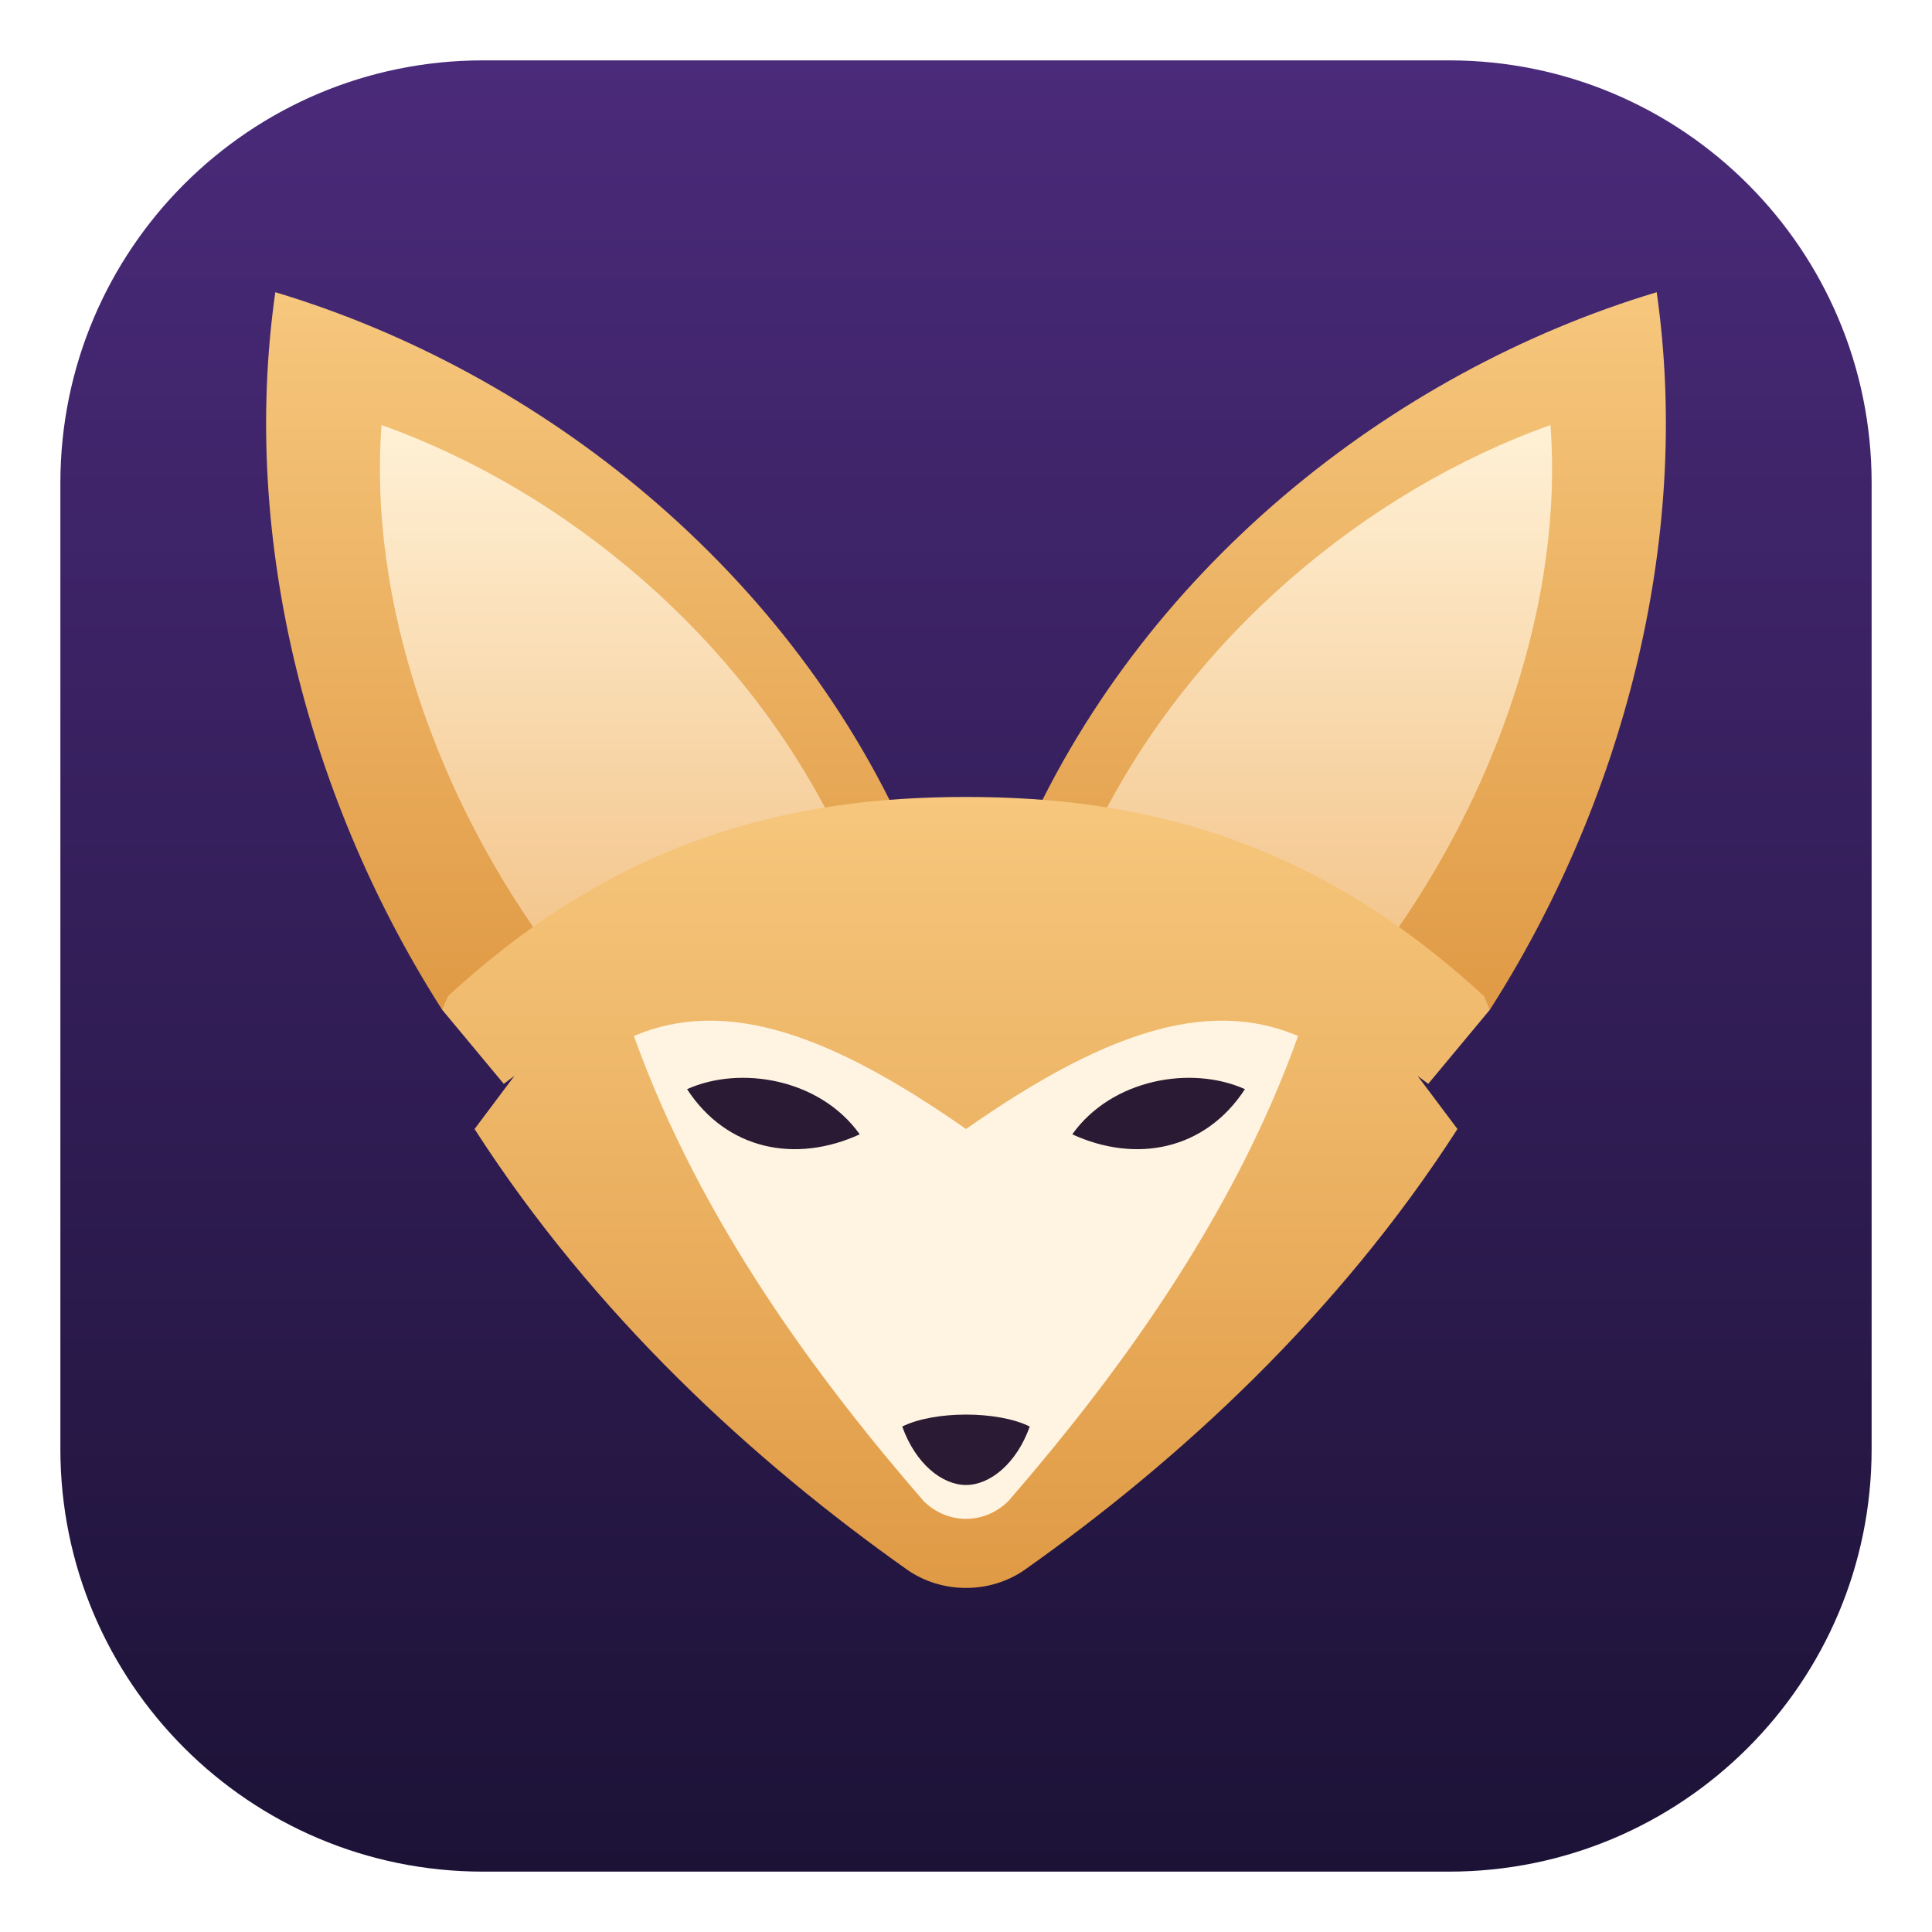
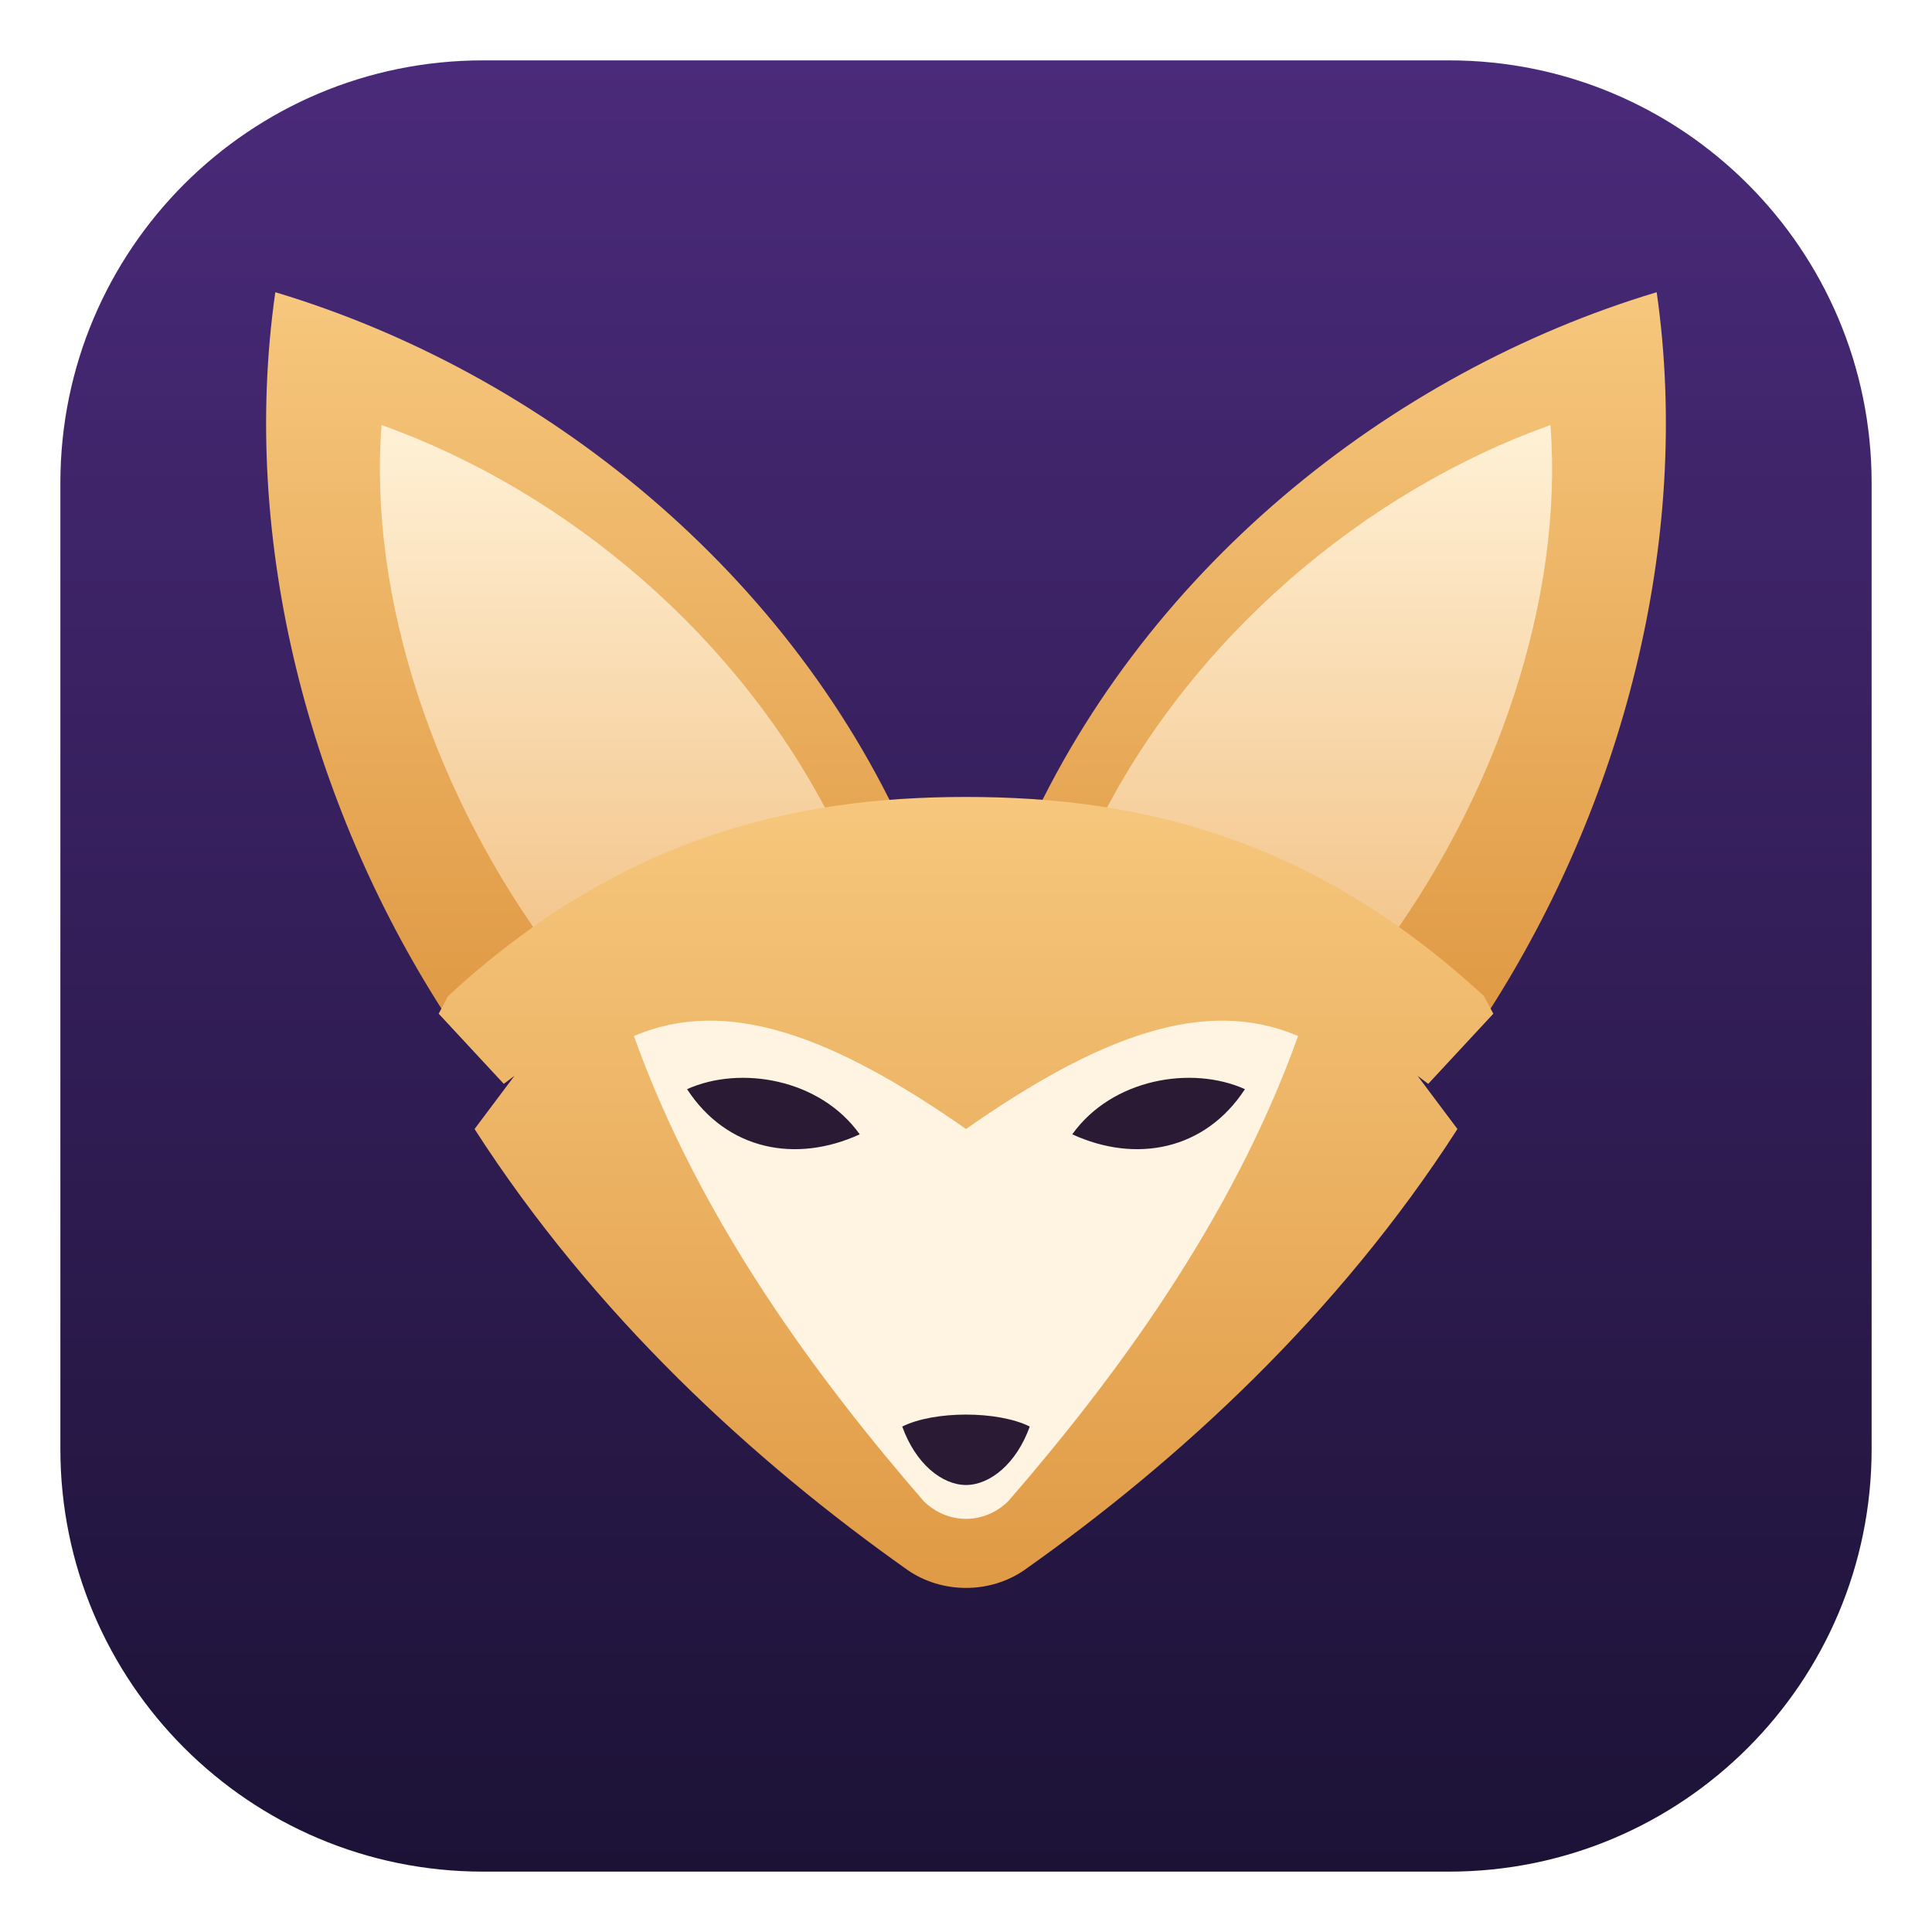
<svg xmlns="http://www.w3.org/2000/svg" viewBox="0 0 64 64">
  <defs>
    <linearGradient id="bg" x1="0" y1="0" x2="0" y2="1">
      <stop offset="0" stop-color="#4a2a7a" />
      <stop offset="1" stop-color="#1c1236" />
    </linearGradient>
    <linearGradient id="fur" x1="0" y1="0" x2="0" y2="1">
      <stop offset="0" stop-color="#f6c77d" />
      <stop offset="1" stop-color="#e09a45" />
    </linearGradient>
    <linearGradient id="ear" x1="0" y1="0" x2="0" y2="1">
      <stop offset="0" stop-color="#fff1d6" />
      <stop offset="1" stop-color="#f3c48a" />
    </linearGradient>
  </defs>
  <rect x="2" y="2" width="60" height="60" rx="14" fill="url(#bg)" />
  <g transform="translate(32 33) scale(0.88) translate(-32 -31)">
    <path d="M12.28 31.51C7.35 23.80 4.65 13.95 6 4.5C16 7.5 25.5 15 30 25.5Z" fill="url(#fur)" />
    <path d="M51.72 31.51C56.65 23.80 59.35 13.95 58 4.5C48 7.5 38.5 15 34 25.5Z" fill="url(#fur)" />
    <path d="M16.5 29.5C12 23.5 9.5 16 10 9.5C17 12 23.5 17.5 27 24.5Z" fill="url(#ear)" />
    <path d="M47.5 29.5C52 23.5 54.5 16 54 9.5C47 12 40.5 17.5 37 24.5Z" fill="url(#ear)" />
-     <path d="M12.5 31C19 25 25.5 23.5 32 23.5S45 25 51.5 31L51.72 31.51L49.4 34.3L49 34L50.5 36C46 43 40 48.5 34.2 52.6C32.9 53.5 31.1 53.5 29.8 52.6C24 48.5 18 43 13.5 36L15 34L14.6 34.3L12.28 31.51Z" fill="url(#fur)" />
+     <path d="M12.5 31C19 25 25.5 23.5 32 23.5S45 25 51.5 31L51.85 31.66L49.4 34.3L49 34L50.5 36C46 43 40 48.5 34.2 52.6C32.9 53.5 31.1 53.5 29.8 52.6C24 48.5 18 43 13.5 36L15 34L14.6 34.3L12.15 31.66Z" fill="url(#fur)" />
    <path d="M19.5 32.5C23 31 27 32.5 32 36C37 32.5 41 31 44.5 32.5C42 39.5 37.5 45.5 33.6 50C32.7 50.9 31.3 50.9 30.4 50C26.5 45.5 22 39.5 19.5 32.5Z" fill="#fff4e2" />
    <path d="M21.5 34.5C23.5 33.6 26.5 34.1 28 36.2C25.6 37.3 23 36.8 21.5 34.5Z" fill="#2a1a33" />
    <path d="M42.5 34.5C40.5 33.6 37.5 34.1 36 36.2C38.4 37.3 41 36.8 42.5 34.5Z" fill="#2a1a33" />
    <path d="M29.6 47.2C30.8 46.6 33.2 46.6 34.4 47.2C33.9 48.6 32.9 49.4 32 49.4S30.1 48.6 29.6 47.2Z" fill="#2a1a33" />
  </g>
</svg>
